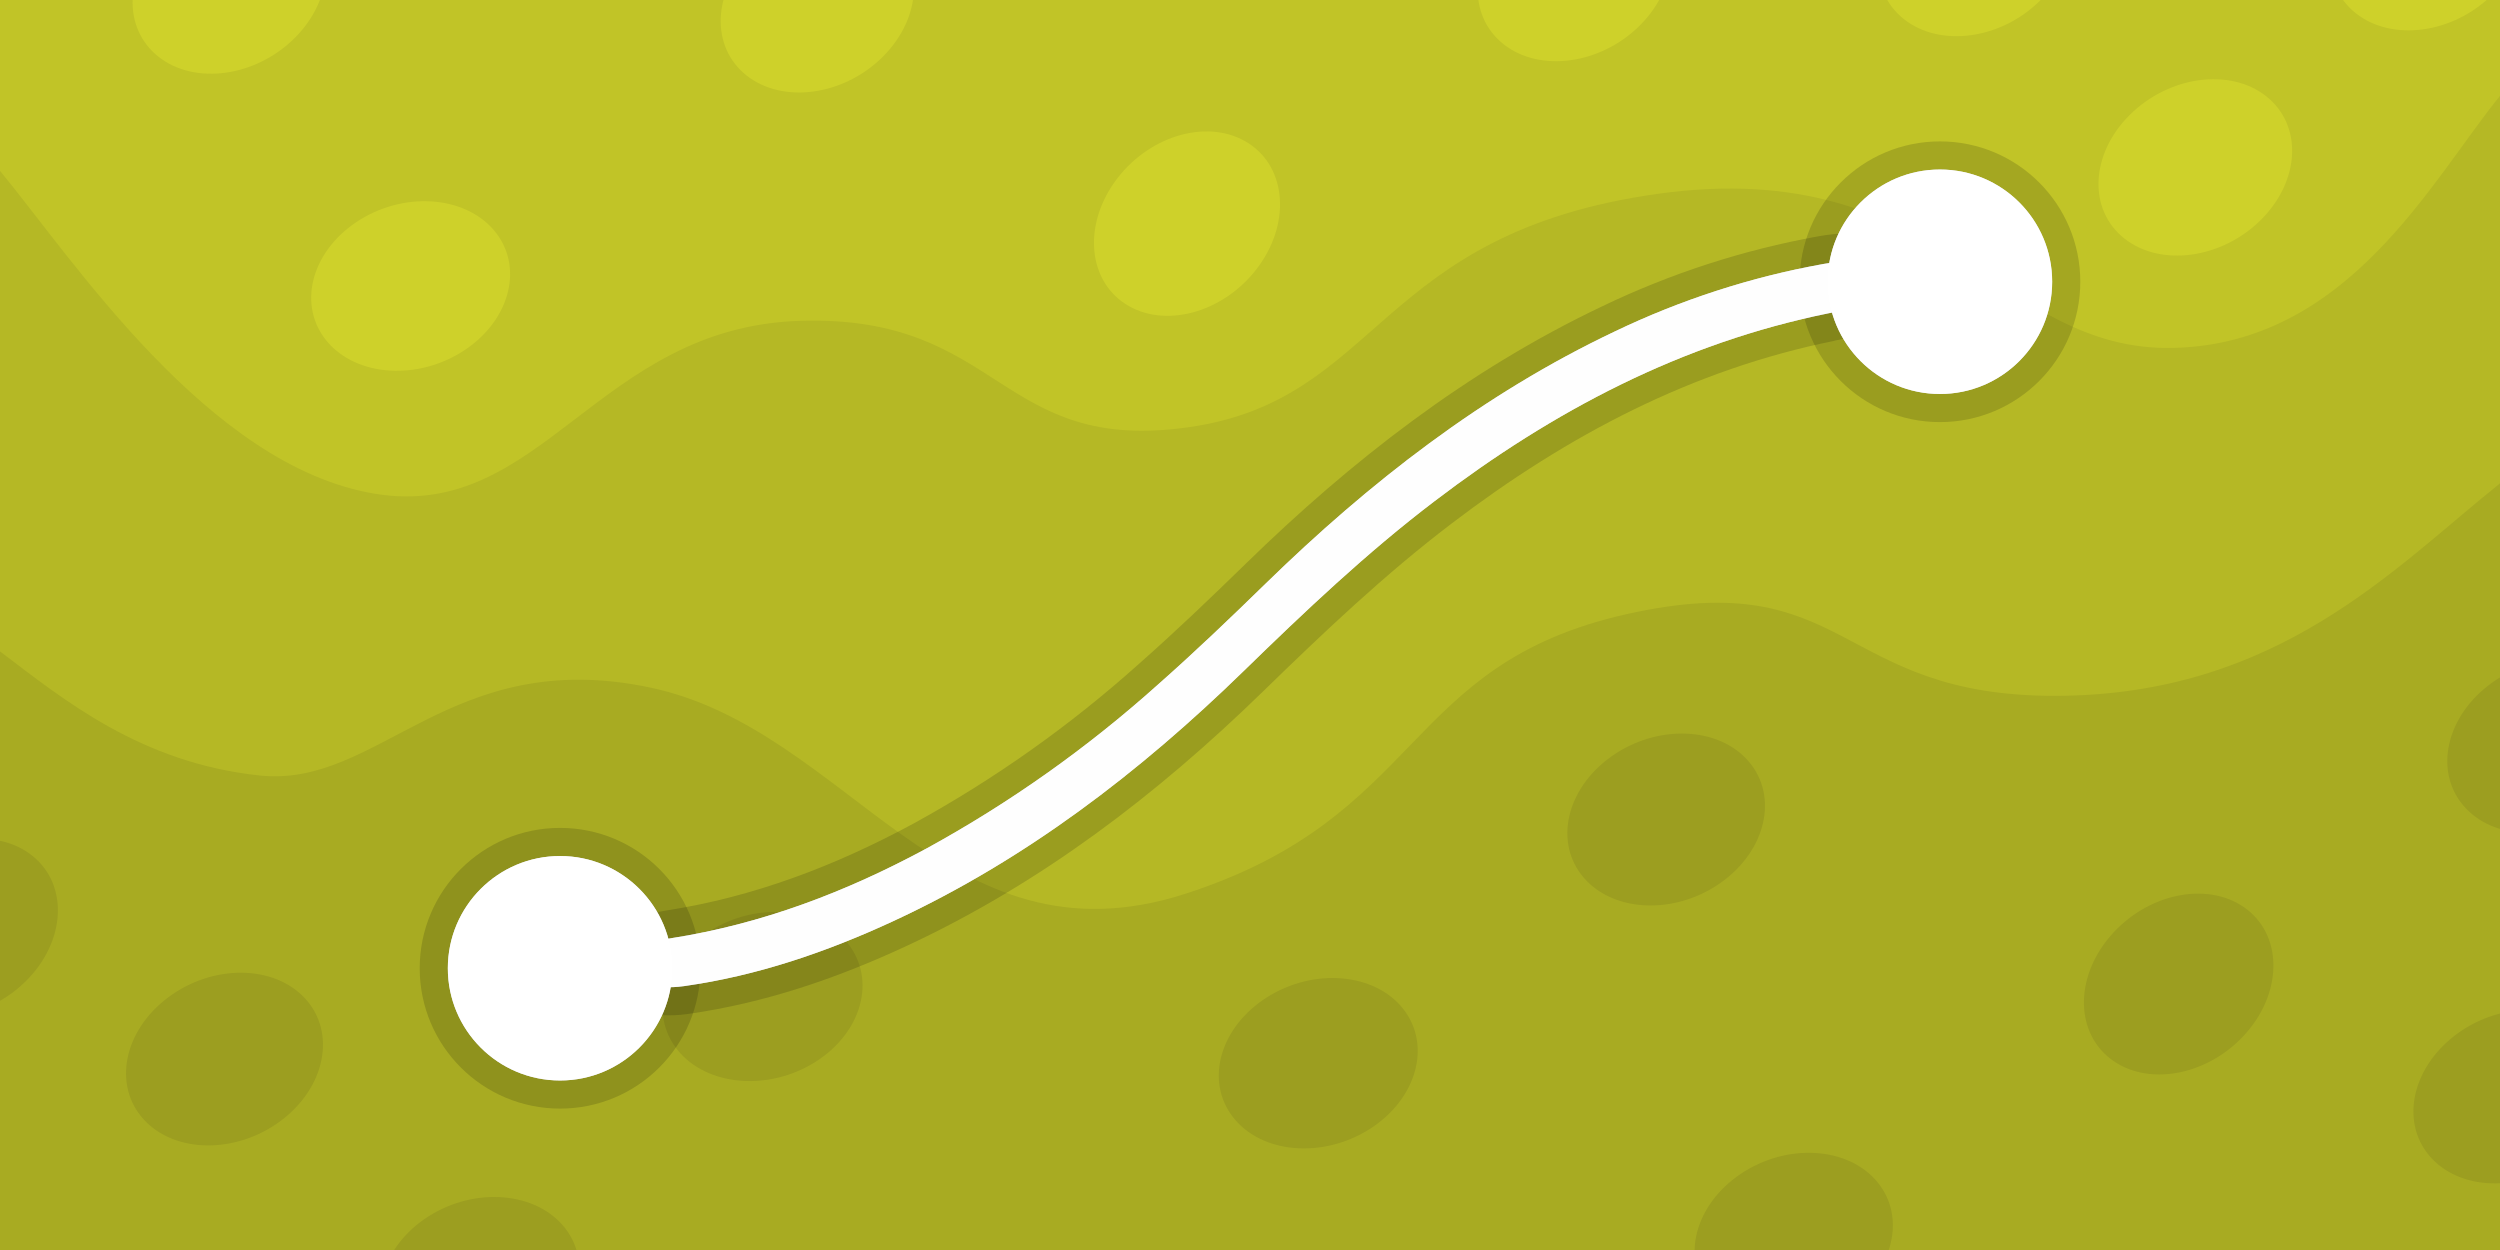
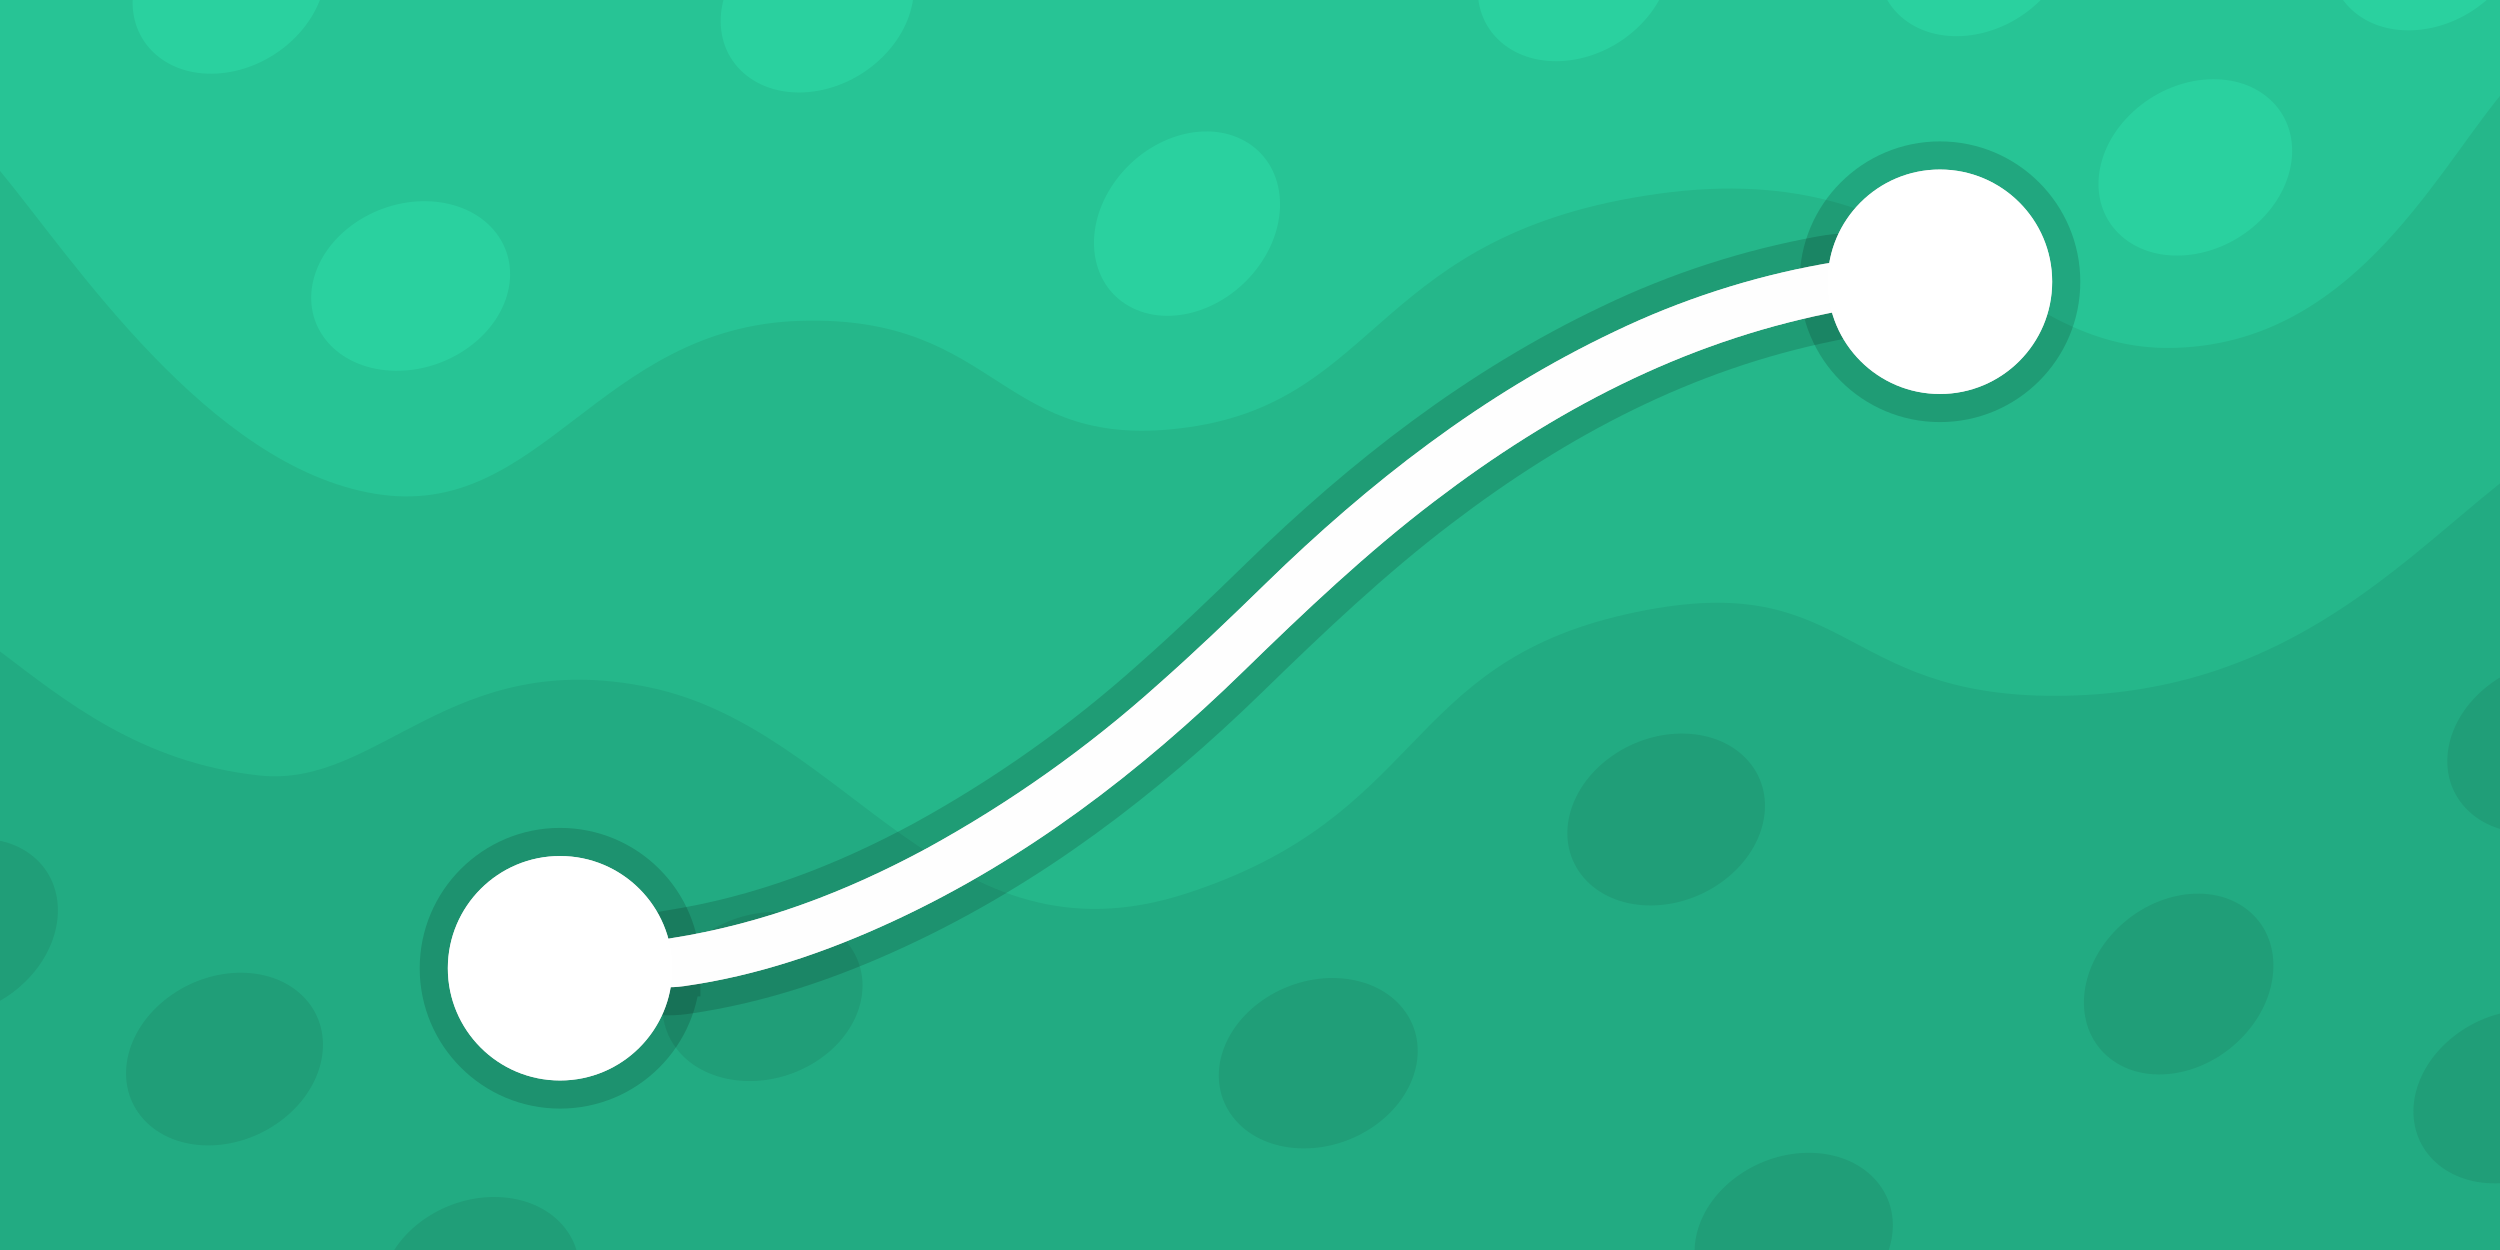
- <svg xmlns="http://www.w3.org/2000/svg" version="1.1" width="600" height="300" viewBox="32.261,35.041,600,300">
-   <g transform="translate(32.26088,35.04121)">
-     <g data-paper-data="{&quot;isPaintingLayer&quot;:true}" fill-rule="nonzero" stroke-linecap="butt" stroke-linejoin="miter" stroke-miterlimit="10" stroke-dasharray="" stroke-dashoffset="0" style="mix-blend-mode: normal">
-       <g>
-         <path d="M0,300v-300h600v300z" fill="#c1c427" stroke="none" stroke-width="1" />
-         <path d="M0,41c17.5,21.2 50,70.9 90,77.5c40,6.6 53.354,-39.982 102,-41.5c48.646,-1.518 47.434,32.184 93.5,25.5c46.066,-6.684 44.597,-46.556 112.5,-56c67.903,-9.444 81.384,37.915 123.5,37c42.116,-0.915 62,-40.2 78.5,-60.5v277h-600z" fill="#b5b825" stroke="none" stroke-width="1" />
-         <path d="M0,156.333c15.315,11.596 33.635,26.712 62.302,29.785c28.668,3.073 45.738,-31.225 93.698,-21.118c47.959,10.106 71.015,68.07 128.513,49.497c57.499,-18.574 51.892,-54.944 105.783,-67.082c53.891,-12.138 49.961,19.754 103.203,19.585c53.242,-0.169 81,-30.6 106.5,-51v184h-600z" fill="#a8ab22" stroke="none" stroke-width="1" />
-         <path d="M419.637,182.69c7.244,8.372 4.272,21.424 -6.638,29.153c-10.911,7.729 -25.628,7.207 -32.872,-1.165c-7.244,-8.372 -4.272,-21.424 6.638,-29.153c10.911,-7.729 25.628,-7.207 32.872,1.165z" fill="#9c9e20" stroke-opacity="0.502" stroke="#000000" stroke-width="0" />
-         <path d="M538.597,217.757c9.078,6.337 9.401,19.72 0.722,29.89c-8.679,10.171 -23.074,13.278 -32.152,6.941c-9.078,-6.337 -9.401,-19.72 -0.722,-29.89c8.679,-10.171 23.074,-13.278 32.152,-6.941z" fill="#9c9e20" stroke-opacity="0.502" stroke="#000000" stroke-width="0" />
-         <path d="M336.816,242.193c6.813,8.727 3.186,21.612 -8.1,28.781c-11.286,7.169 -25.959,5.905 -32.772,-2.821c-6.813,-8.727 -3.186,-21.612 8.1,-28.781c11.286,-7.169 25.959,-5.905 32.772,2.821z" fill="#9c9e20" stroke-opacity="0.502" stroke="#000000" stroke-width="0" />
-         <path d="M119.152,56.017c6.658,8.816 2.834,21.614 -8.542,28.586c-11.376,6.972 -25.995,5.477 -32.653,-3.338c-6.658,-8.816 -2.834,-21.614 8.542,-28.586c11.376,-6.972 25.995,-5.477 32.653,3.338z" fill="#ced12a" stroke-opacity="0.502" stroke="#000000" stroke-width="0" />
-         <path d="M298.851,33.899c9.618,5.483 11.161,18.78 3.446,29.7c-7.715,10.92 -21.767,15.328 -31.385,9.846c-9.618,-5.483 -11.161,-18.78 -3.446,-29.7c7.715,-10.92 21.767,-15.328 31.385,-9.846z" fill="#ced12a" stroke-opacity="0.502" stroke="#000000" stroke-width="0" />
-         <path d="M544.652,23.741c8.268,7.363 7.011,20.69 -2.806,29.767c-9.818,9.077 -24.479,10.466 -32.746,3.103c-8.268,-7.363 -7.011,-20.69 2.806,-29.767c9.818,-9.077 24.479,-10.466 32.746,-3.103z" fill="#ced12a" stroke-opacity="0.502" stroke="#000000" stroke-width="0" />
-         <path d="M7.933,205.521c8.552,7.031 7.822,20.398 -1.63,29.855c-9.452,9.457 -24.047,11.424 -32.598,4.392c-8.552,-7.031 -7.822,-20.398 1.63,-29.855c9.452,-9.457 24.047,-11.424 32.598,-4.392z" fill="#9c9e20" stroke-opacity="0.502" stroke="#000000" stroke-width="0" />
-         <path d="M450.57,283.684c7.048,8.538 3.773,21.518 -7.315,28.99c-11.087,7.473 -25.789,6.609 -32.836,-1.929c-7.048,-8.538 -3.773,-21.518 7.315,-28.99c11.087,-7.473 25.789,-6.609 32.836,1.929z" fill="#9c9e20" stroke-opacity="0.502" stroke="#000000" stroke-width="0" />
-         <path d="M135.615,294.746c6.813,8.727 3.186,21.612 -8.1,28.781c-11.286,7.169 -25.959,5.905 -32.772,-2.821c-6.813,-8.727 -3.186,-21.612 8.1,-28.781c11.286,-7.169 25.959,-5.905 32.772,2.821z" fill="#9c9e20" stroke-opacity="0.502" stroke="#000000" stroke-width="0" />
-         <path d="M621.843,248.285c7.633,8.019 5.283,21.198 -5.249,29.435c-10.532,8.237 -25.258,8.414 -32.891,0.395c-7.633,-8.019 -5.283,-21.198 5.249,-29.435c10.532,-8.237 25.258,-8.414 32.891,-0.395z" fill="#9c9e20" stroke-opacity="0.502" stroke="#000000" stroke-width="0" />
-         <path d="M204.026,227.142c6.401,9.033 2.181,21.737 -9.425,28.375c-11.607,6.638 -26.205,4.696 -32.606,-4.337c-6.401,-9.033 -2.181,-21.737 9.425,-28.375c11.607,-6.638 26.205,-4.696 32.606,4.337z" fill="#9c9e20" stroke-opacity="0.502" stroke="#000000" stroke-width="0" />
-         <path d="M72.729,-19.853c8.259,7.337 7.022,20.638 -2.764,29.707c-9.786,9.069 -24.414,10.474 -32.673,3.136c-8.259,-7.337 -7.022,-20.638 2.764,-29.707c9.786,-9.069 24.414,-10.474 32.673,-3.136z" fill="#ced12a" stroke-opacity="0.502" stroke="#000000" stroke-width="0" />
-         <path d="M213.871,-15.349c8.259,7.337 7.022,20.638 -2.764,29.707c-9.786,9.069 -24.414,10.474 -32.673,3.136c-8.259,-7.337 -7.022,-20.638 2.764,-29.707c9.786,-9.069 24.414,-10.474 32.673,-3.136z" fill="#ced12a" stroke-opacity="0.502" stroke="#000000" stroke-width="0" />
-         <path d="M395.552,-22.856c8.259,7.337 7.022,20.638 -2.764,29.707c-9.786,9.069 -24.414,10.474 -32.673,3.136c-8.259,-7.337 -7.022,-20.638 2.764,-29.707c9.786,-9.069 24.414,-10.474 32.673,-3.136z" fill="#ced12a" stroke-opacity="0.502" stroke="#000000" stroke-width="0" />
-         <path d="M600.207,-30.313c8.268,7.363 7.011,20.69 -2.806,29.767c-9.818,9.077 -24.479,10.466 -32.746,3.103c-8.268,-7.363 -7.011,-20.69 2.806,-29.767c9.818,-9.077 24.479,-10.466 32.746,-3.103z" fill="#ced12a" stroke-opacity="0.502" stroke="#000000" stroke-width="0" />
-         <path d="M491.648,-28.862c8.259,7.337 7.022,20.638 -2.764,29.707c-9.786,9.069 -24.414,10.474 -32.673,3.136c-8.259,-7.337 -7.022,-20.638 2.764,-29.707c9.786,-9.069 24.414,-10.474 32.673,-3.136z" fill="#ced12a" stroke-opacity="0.502" stroke="#000000" stroke-width="0" />
-         <path d="M73.287,239.701c7.448,8.191 4.798,21.313 -5.92,29.307c-10.717,7.995 -25.443,7.835 -32.891,-0.356c-7.448,-8.191 -4.798,-21.313 5.92,-29.307c10.717,-7.995 25.443,-7.835 32.891,0.356z" fill="#9c9e20" stroke-opacity="0.502" stroke="#000000" stroke-width="0" />
-         <path d="M629.974,164.201c7.633,8.019 5.283,21.198 -5.249,29.435c-10.532,8.237 -25.258,8.414 -32.891,0.395c-7.633,-8.019 -5.283,-21.198 5.249,-29.435c10.532,-8.237 25.258,-8.414 32.891,-0.395z" fill="#9c9e20" stroke-opacity="0.502" stroke="#000000" stroke-width="0" />
-       </g>
-       <g>
-         <path d="M438.945,75.17c-35.321,7.137 -66.194,23.426 -94.647,45.105c-16.321,12.411 -31.173,26.509 -45.86,40.813c-24.926,24.274 -52.293,45.27 -84.066,59.988c-16.031,7.436 -32.642,13.104 -50.214,15.597c-14.95,2.114 -18.013,-9.124 -3.103,-11.501c21.823,-3.392 42.105,-11.149 61.405,-21.585c19.935,-10.931 38.547,-24.119 55.468,-39.302c8.843,-7.809 17.345,-15.949 25.774,-24.171c24.926,-24.305 52.138,-45.508 83.776,-60.526c15.877,-7.625 32.707,-13.08 50.038,-16.217c17.331,-3.138 36.748,4.665 1.427,11.801z" fill="#fefefe" stroke-opacity="0.149" stroke="#000000" stroke-width="13.5" />
-         <path d="M438.65,67.62c0,-14.876 12.059,-26.935 26.935,-26.935c14.876,0 26.935,12.059 26.935,26.935c0,14.876 -12.059,26.935 -26.935,26.935c-14.876,0 -26.935,-12.059 -26.935,-26.935z" fill="#ffffff" stroke-opacity="0.149" stroke="#000000" stroke-width="13.5" />
-         <path d="M161.35,232.38c0,14.876 -12.059,26.935 -26.935,26.935c-14.876,0 -26.935,-12.059 -26.935,-26.935c0,-14.876 12.059,-26.935 26.935,-26.935c14.876,0 26.935,12.059 26.935,26.935z" data-paper-data="{&quot;index&quot;:null}" fill="#ffffff" stroke-opacity="0.149" stroke="#000000" stroke-width="13.5" />
-         <path d="M438.945,75.17c-35.321,7.137 -66.194,23.426 -94.647,45.105c-16.321,12.411 -31.173,26.509 -45.86,40.813c-24.926,24.274 -52.293,45.27 -84.066,59.988c-16.031,7.436 -32.642,13.104 -50.214,15.597c-14.95,2.114 -18.013,-9.124 -3.103,-11.501c21.823,-3.392 42.105,-11.149 61.405,-21.585c19.935,-10.931 38.547,-24.119 55.468,-39.302c8.843,-7.809 17.345,-15.949 25.774,-24.171c24.926,-24.305 52.138,-45.508 83.776,-60.526c15.877,-7.625 32.707,-13.08 50.038,-16.217c17.331,-3.138 36.748,4.665 1.427,11.801z" fill="#fefefe" stroke="none" stroke-width="1" />
-         <path d="M438.65,67.62c0,-14.876 12.059,-26.935 26.935,-26.935c14.876,0 26.935,12.059 26.935,26.935c0,14.876 -12.059,26.935 -26.935,26.935c-14.876,0 -26.935,-12.059 -26.935,-26.935z" fill="#ffffff" stroke="none" stroke-width="0" />
-         <path d="M161.35,232.38c0,14.876 -12.059,26.935 -26.935,26.935c-14.876,0 -26.935,-12.059 -26.935,-26.935c0,-14.876 12.059,-26.935 26.935,-26.935c14.876,0 26.935,12.059 26.935,26.935z" data-paper-data="{&quot;index&quot;:null}" fill="#ffffff" stroke="none" stroke-width="0" />
-       </g>
-     </g>
+ <svg xmlns="http://www.w3.org/2000/svg" width="600" height="300" viewBox="32.261 35.041 600 300">
+   <path fill="#c1c427" d="M32.26 335.041v-300h600v300z" style="mix-blend-mode:normal;fill-rule:nonzero;stroke-linecap:butt;stroke-linejoin:miter;stroke-miterlimit:10;stroke-dasharray:none;stroke-dashoffset:0;fill:#27c495;fill-opacity:1" />
+   <path fill="#b5b825" d="M32.26 76.041c17.5 21.2 50 70.9 90 77.5 40 6.6 53.355-39.982 102-41.5 48.647-1.518 47.434 32.184 93.5 25.5 46.067-6.684 44.598-46.556 112.5-56 67.904-9.444 81.385 37.915 123.5 37 42.117-.914 62-40.2 78.5-60.5v277h-600z" style="mix-blend-mode:normal;fill-rule:nonzero;stroke-linecap:butt;stroke-linejoin:miter;stroke-miterlimit:10;stroke-dasharray:none;stroke-dashoffset:0;fill:#25b78a;fill-opacity:1" />
+   <path fill="#a8ab22" d="M32.26 191.375c15.316 11.596 33.636 26.712 62.303 29.785 28.668 3.073 45.739-31.225 93.698-21.119 47.959 10.107 71.015 68.07 128.513 49.497 57.5-18.574 51.893-54.944 105.783-67.082 53.891-12.138 49.962 19.754 103.204 19.585 53.242-.169 81-30.6 106.5-51v184h-600z" style="mix-blend-mode:normal;fill-rule:nonzero;stroke-linecap:butt;stroke-linejoin:miter;stroke-miterlimit:10;stroke-dasharray:none;stroke-dashoffset:0;fill:#22ab82;fill-opacity:1" />
+   <path fill="#9c9e20" d="M451.898 217.73c7.244 8.373 4.272 21.425-6.638 29.154-10.911 7.728-25.628 7.207-32.873-1.165-7.244-8.372-4.272-21.424 6.639-29.153 10.91-7.729 25.628-7.207 32.872 1.165zM570.858 252.799c9.078 6.337 9.401 19.72.722 29.89-8.68 10.17-23.075 13.278-32.153 6.941-9.078-6.337-9.4-19.72-.722-29.89 8.68-10.171 23.075-13.279 32.153-6.941zM369.077 277.234c6.813 8.727 3.186 21.613-8.1 28.781-11.287 7.169-25.959 5.906-32.772-2.82-6.813-8.728-3.186-21.613 8.1-28.782 11.287-7.168 25.96-5.905 32.772 2.821z" style="mix-blend-mode:normal;fill-rule:nonzero;stroke-linecap:butt;stroke-linejoin:miter;stroke-miterlimit:10;stroke-dasharray:none;stroke-dashoffset:0;fill:#209e78;fill-opacity:1" />
+   <path fill="#ced12a" d="M151.413 91.058c6.658 8.816 2.834 21.614-8.542 28.586-11.376 6.972-25.995 5.478-32.653-3.338-6.658-8.816-2.833-21.614 8.542-28.586 11.376-6.973 25.995-5.478 32.653 3.338zM331.112 68.94c9.618 5.483 11.161 18.78 3.446 29.7-7.715 10.92-21.767 15.328-31.385 9.845-9.618-5.482-11.161-18.78-3.446-29.7 7.715-10.92 21.767-15.327 31.385-9.845zM576.913 58.782c8.268 7.363 7.011 20.69-2.806 29.767-9.818 9.077-24.479 10.466-32.747 3.103-8.267-7.363-7.011-20.69 2.807-29.767 9.817-9.077 24.478-10.466 32.746-3.103z" style="mix-blend-mode:normal;fill-rule:nonzero;stroke-linecap:butt;stroke-linejoin:miter;stroke-miterlimit:10;stroke-dasharray:none;stroke-dashoffset:0;fill:#2ad19f;fill-opacity:1" />
+   <path fill="#9c9e20" d="M40.194 240.562c8.551 7.031 7.822 20.398-1.63 29.855s-24.047 11.423-32.599 4.392c-8.551-7.03-7.822-20.397 1.63-29.854s24.047-11.424 32.599-4.393zM482.83 318.726c7.048 8.538 3.774 21.517-7.314 28.99-11.087 7.473-25.789 6.61-32.836-1.929-7.048-8.538-3.773-21.518 7.314-28.99 11.088-7.473 25.789-6.61 32.837 1.929zM167.876 329.787c6.813 8.727 3.186 21.612-8.1 28.78-11.287 7.17-25.96 5.906-32.772-2.82-6.813-8.727-3.186-21.613 8.1-28.781 11.287-7.169 25.959-5.906 32.772 2.821zM654.104 283.327c7.633 8.019 5.283 21.197-5.25 29.434-10.531 8.237-25.257 8.414-32.89.395-7.633-8.02-5.283-21.198 5.249-29.435 10.532-8.237 25.258-8.414 32.89-.394zM236.287 262.184c6.401 9.033 2.182 21.736-9.425 28.374-11.607 6.638-26.205 4.696-32.606-4.337-6.401-9.033-2.181-21.737 9.426-28.375 11.606-6.637 26.204-4.695 32.605 4.338z" style="mix-blend-mode:normal;fill-rule:nonzero;stroke-linecap:butt;stroke-linejoin:miter;stroke-miterlimit:10;stroke-dasharray:none;stroke-dashoffset:0;fill:#209e78;fill-opacity:1" />
+   <path fill="#ced12a" d="M104.99 15.188c8.26 7.337 7.022 20.638-2.764 29.707-9.785 9.07-24.413 10.474-32.672 3.137-8.26-7.338-7.022-20.638 2.764-29.707 9.785-9.07 24.413-10.474 32.672-3.137zM246.131 19.693c8.26 7.337 7.022 20.637-2.763 29.707-9.786 9.07-24.414 10.473-32.673 3.136-8.26-7.337-7.022-20.637 2.764-29.707 9.785-9.07 24.413-10.474 32.672-3.136zM427.813 12.185c8.26 7.337 7.022 20.638-2.764 29.707-9.785 9.07-24.413 10.474-32.672 3.137-8.26-7.338-7.022-20.638 2.763-29.707 9.786-9.07 24.414-10.474 32.673-3.137zM632.468 4.728c8.268 7.363 7.012 20.69-2.806 29.767-9.817 9.077-24.478 10.466-32.746 3.103-8.268-7.363-7.011-20.69 2.806-29.767 9.818-9.077 24.479-10.466 32.746-3.103zM523.91 6.18c8.258 7.336 7.02 20.637-2.765 29.706-9.785 9.07-24.413 10.474-32.672 3.137-8.26-7.338-7.022-20.638 2.763-29.707 9.786-9.07 24.414-10.474 32.673-3.137z" style="mix-blend-mode:normal;fill-rule:nonzero;stroke-linecap:butt;stroke-linejoin:miter;stroke-miterlimit:10;stroke-dasharray:none;stroke-dashoffset:0;fill:#2ad19f;fill-opacity:1" />
+   <path fill="#9c9e20" d="M105.548 274.742c7.448 8.191 4.798 21.312-5.92 29.307-10.717 7.995-25.443 7.835-32.89-.356-7.449-8.192-4.798-21.313 5.919-29.307 10.717-7.995 25.443-7.836 32.89.356zM662.235 199.243c7.633 8.019 5.282 21.197-5.25 29.434-10.532 8.237-25.257 8.414-32.89.395-7.633-8.02-5.283-21.198 5.249-29.435 10.532-8.237 25.257-8.414 32.89-.394z" style="mix-blend-mode:normal;fill-rule:nonzero;stroke-linecap:butt;stroke-linejoin:miter;stroke-miterlimit:10;stroke-dasharray:none;stroke-dashoffset:0;fill:#209e78;fill-opacity:1" />
+   <g style="mix-blend-mode:normal;fill-rule:nonzero;stroke-linecap:butt;stroke-linejoin:miter;stroke-miterlimit:10;stroke-dasharray:none;stroke-dashoffset:0">
+     <path fill="#fefefe" stroke="#000" stroke-opacity=".149" stroke-width="13.5" d="M471.206 110.211c-35.321 7.137-66.194 23.427-94.647 45.105-16.32 12.411-31.173 26.509-45.86 40.813-24.926 24.274-52.293 45.27-84.066 59.988-16.031 7.436-32.642 13.104-50.214 15.597-14.95 2.113-18.013-9.125-3.103-11.502 21.823-3.392 42.106-11.15 61.405-21.585a296.537 296.537 0 0 0 55.468-39.302c8.843-7.81 17.345-15.949 25.775-24.171 24.926-24.306 52.137-45.509 83.776-60.526a196.419 196.419 0 0 1 50.038-16.218c17.331-3.138 36.748 4.665 1.428 11.801z" />
+     <path fill="#fff" stroke="#000" stroke-opacity=".149" stroke-width="13.5" d="M470.91 102.66c0-14.875 12.06-26.934 26.936-26.934 14.875 0 26.935 12.06 26.935 26.935 0 14.876-12.06 26.935-26.935 26.935-14.876 0-26.935-12.06-26.935-26.935z" />
+     <path fill="#fff" stroke="#000" stroke-opacity=".149" stroke-width="13.5" d="M193.61 267.422c0 14.875-12.058 26.934-26.934 26.934-14.876 0-26.935-12.059-26.935-26.934 0-14.876 12.06-26.935 26.935-26.935 14.876 0 26.935 12.059 26.935 26.935z" data-paper-data="{&quot;index&quot;:null}" />
+     <path fill="#fefefe" d="M471.206 110.211c-35.321 7.137-66.194 23.427-94.647 45.105-16.32 12.411-31.173 26.509-45.86 40.813-24.926 24.274-52.293 45.27-84.066 59.988-16.031 7.436-32.642 13.104-50.214 15.597-14.95 2.113-18.013-9.125-3.103-11.502 21.823-3.392 42.106-11.15 61.405-21.585a296.537 296.537 0 0 0 55.468-39.302c8.843-7.81 17.345-15.949 25.775-24.171 24.926-24.306 52.137-45.509 83.776-60.526a196.419 196.419 0 0 1 50.038-16.218c17.331-3.138 36.748 4.665 1.428 11.801z" />
+     <path fill="#fff" d="M470.91 102.66c0-14.875 12.06-26.934 26.936-26.934 14.875 0 26.935 12.06 26.935 26.935 0 14.876-12.06 26.935-26.935 26.935-14.876 0-26.935-12.06-26.935-26.935z" />
+     <path fill="#fff" d="M193.61 267.422c0 14.875-12.058 26.934-26.934 26.934-14.876 0-26.935-12.059-26.935-26.934 0-14.876 12.06-26.935 26.935-26.935 14.876 0 26.935 12.059 26.935 26.935z" data-paper-data="{&quot;index&quot;:null}" />
  </g>
</svg>
